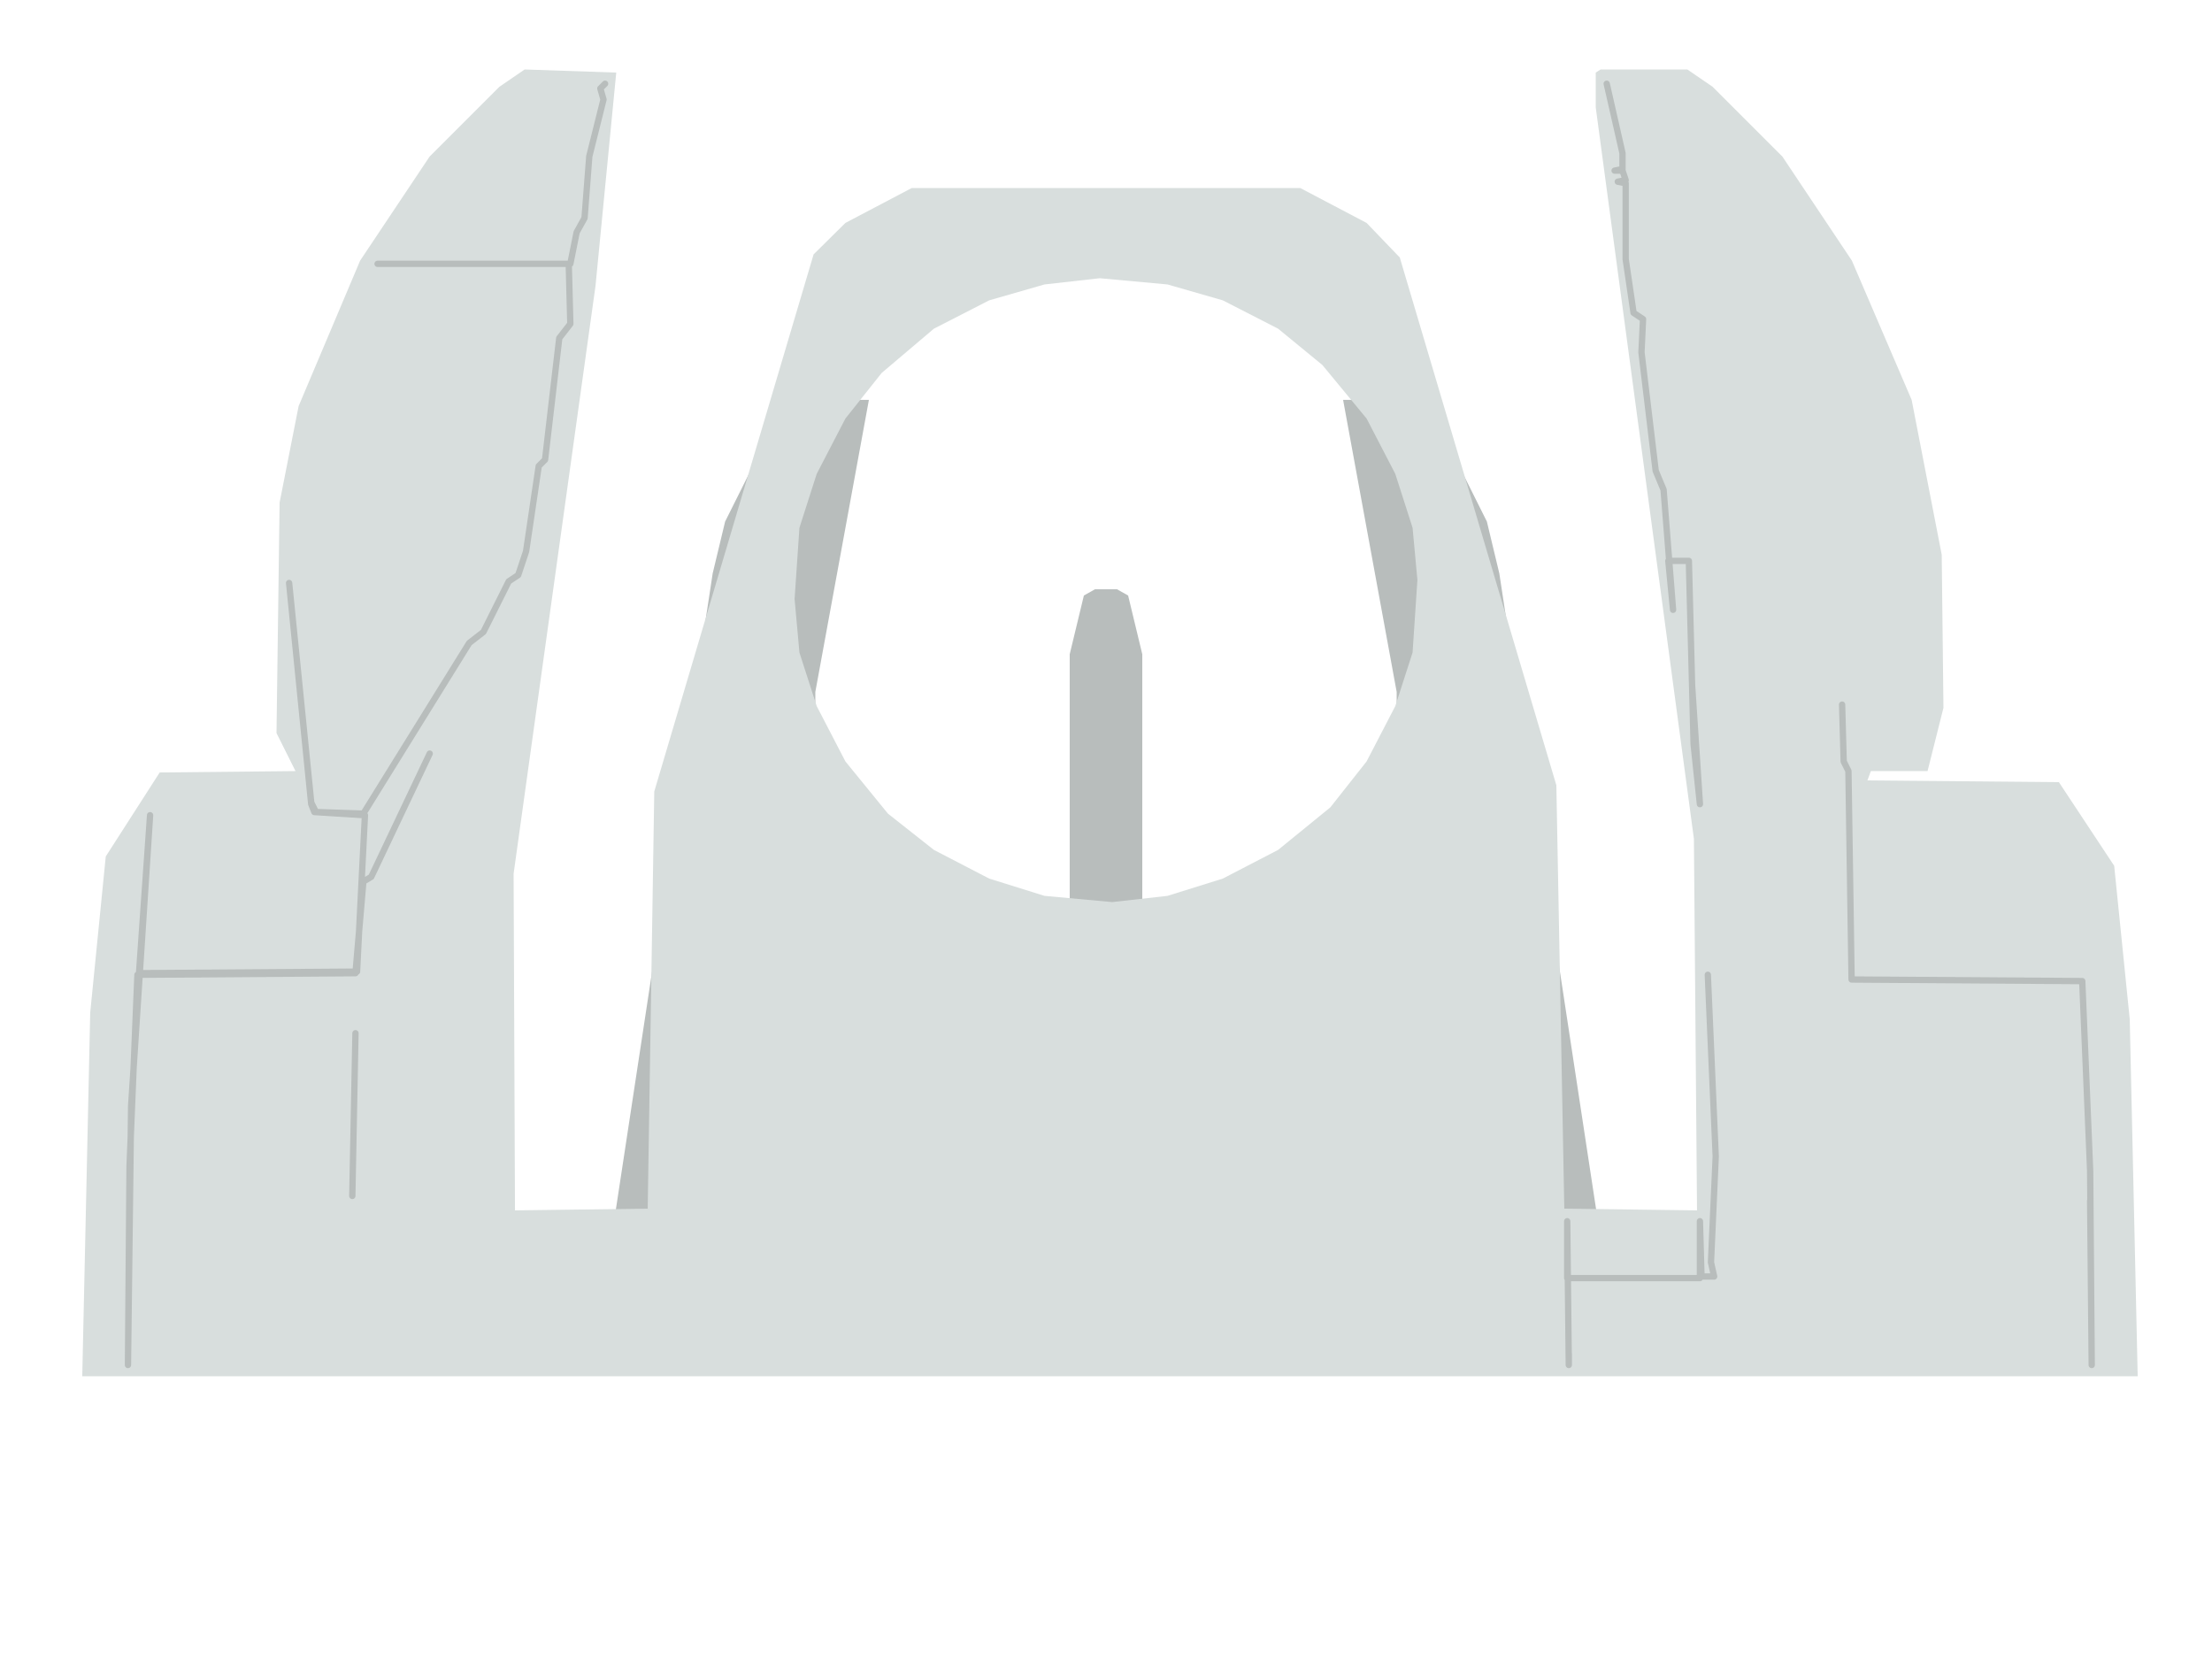
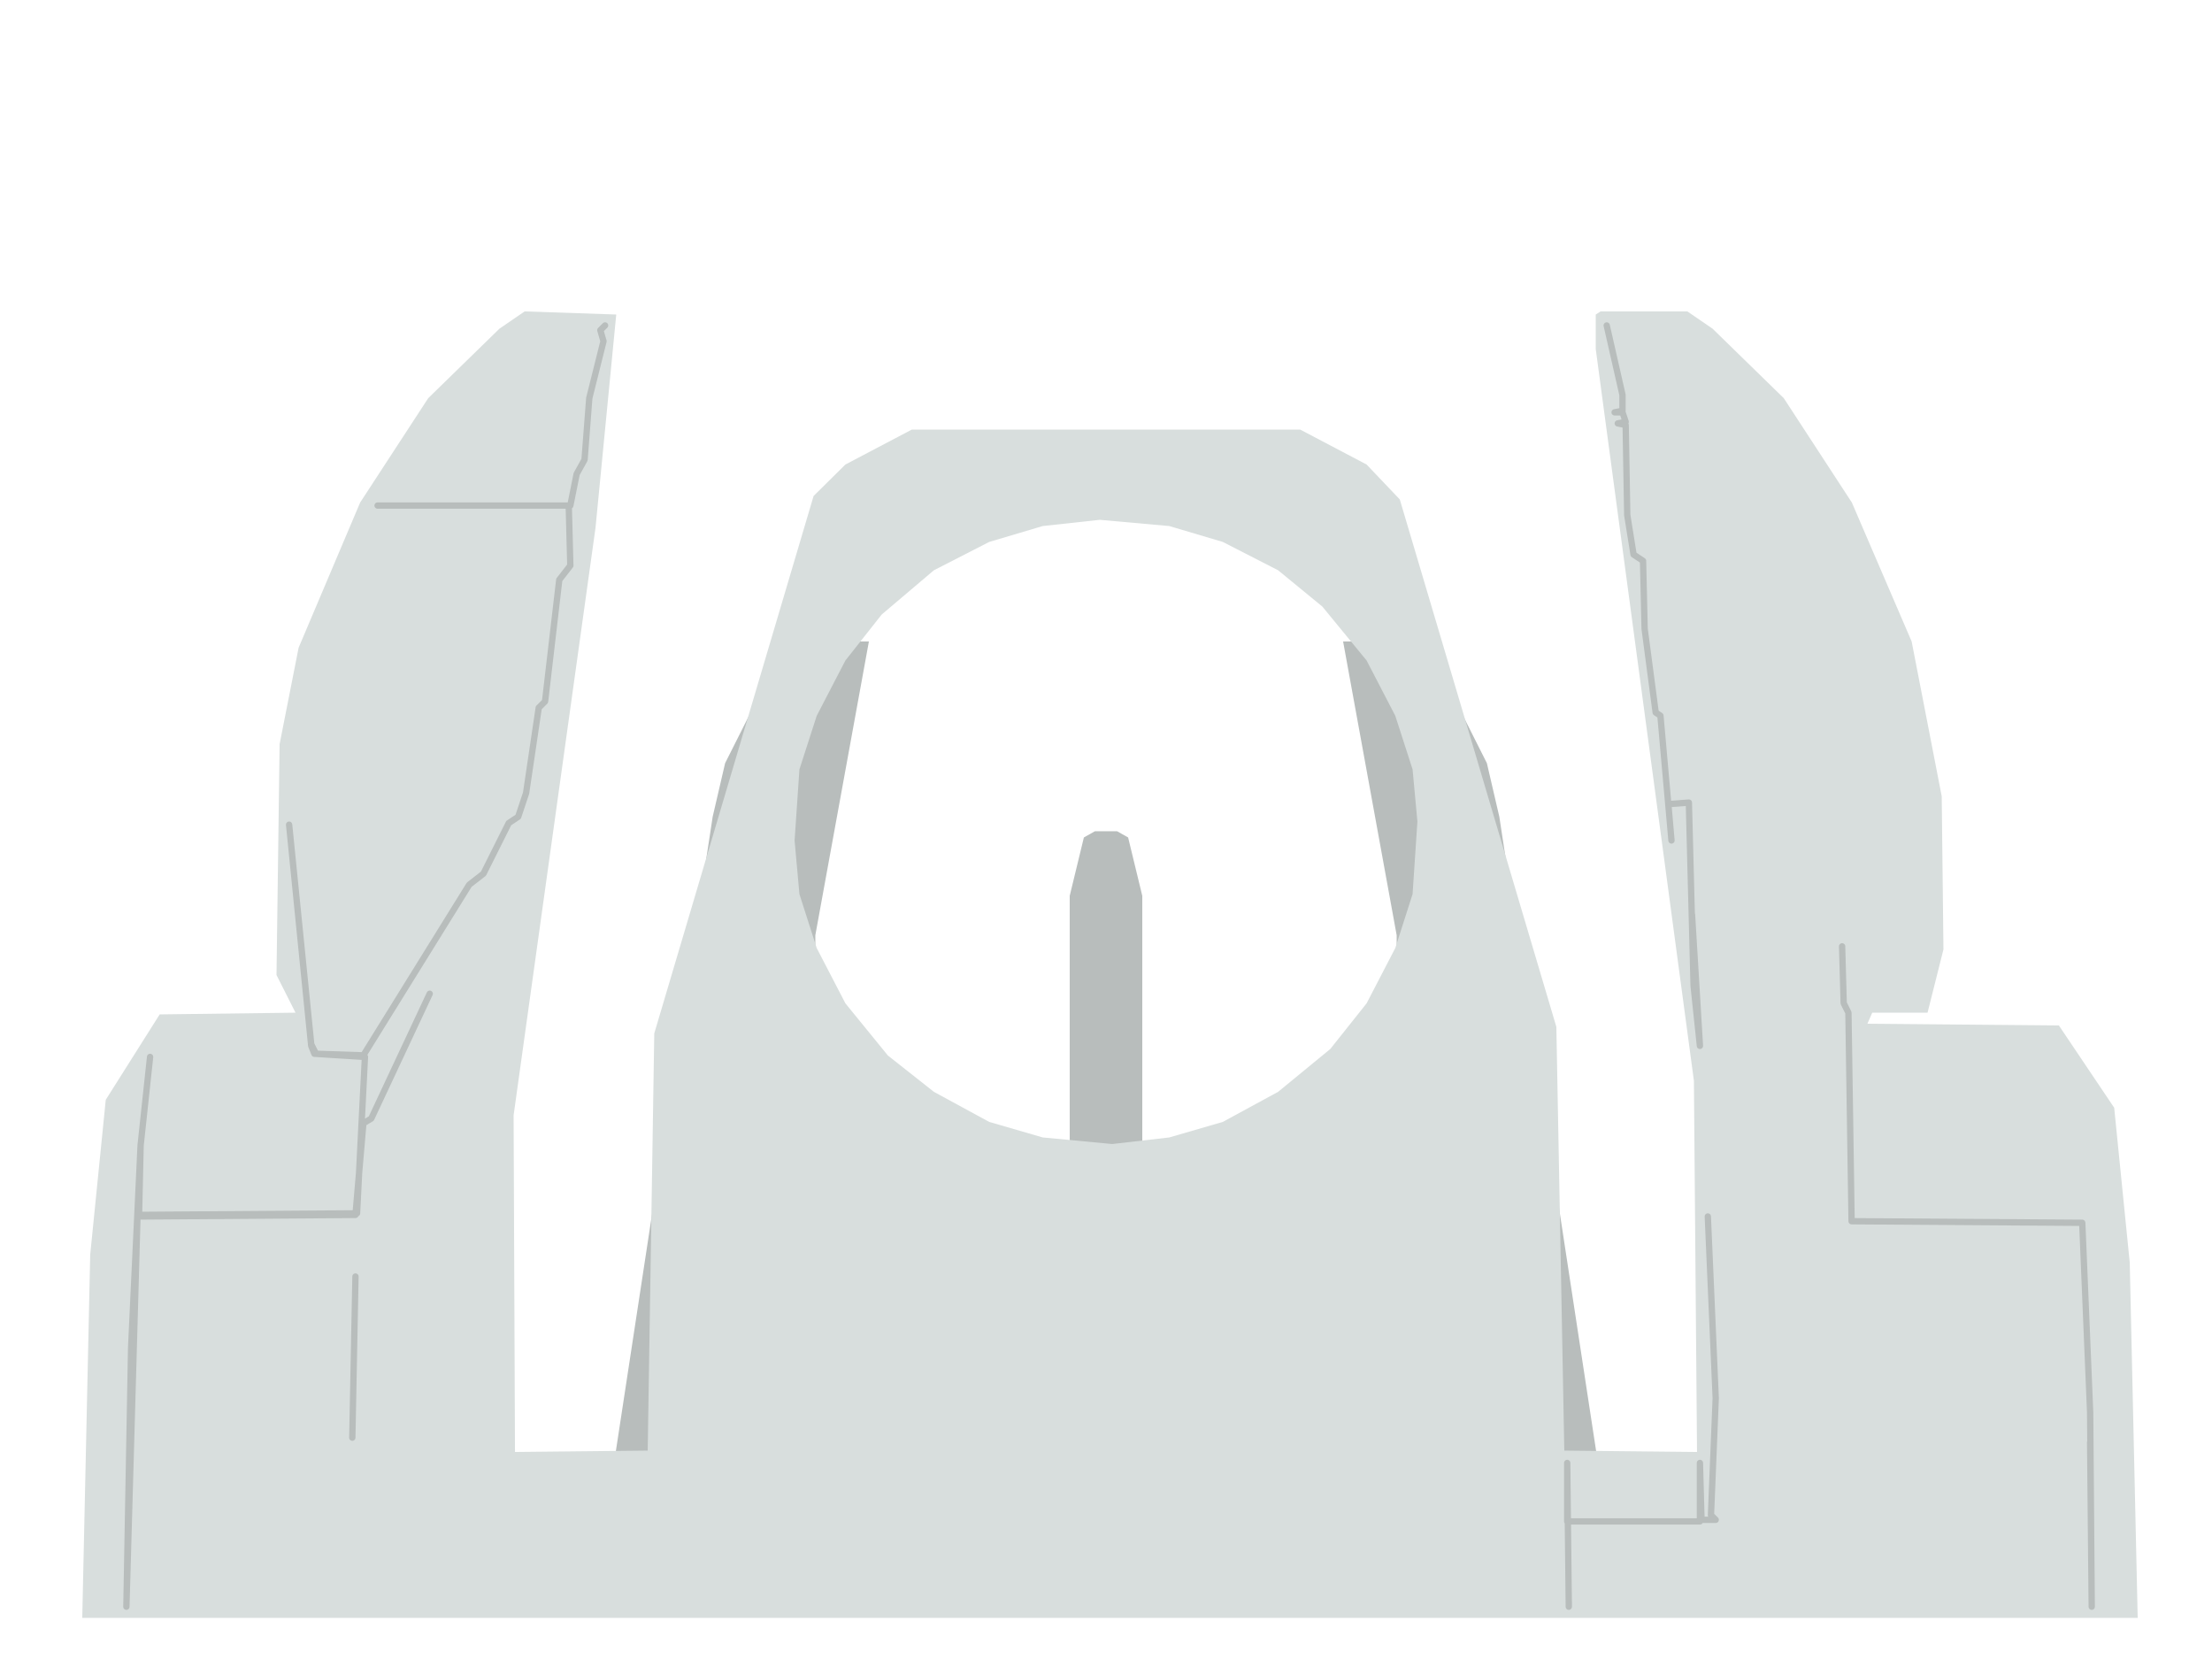
<svg xmlns="http://www.w3.org/2000/svg" viewBox="0 0 64 48">
-   <path d="M22.54,12.66 L21.67,13.71 L20.98,15.09 L20.62,16.59 L17.78,35.25 L46.22,35.25 L43.38,16.59 L43.02,15.09 L42.33,13.71 L41.19,12.39 L40.09,11.57 L38.86,11.57 L40.41,20.02 L40.41,24.41 L38.77,30.67 L33.05,30.63 L33.05,18.93 L32.64,17.23 L32.32,17.05 L31.68,17.05 L31.36,17.23 L30.95,18.93 L30.95,30.63 L25.14,30.58 L23.59,24.41 L23.59,20.02 L25.14,11.57 L23.91,11.57Z" fill="#b8bdbc" fill-rule="evenodd" />
-   <path d="M12.43,4.53 L10.42,7.54 L8.64,11.75 L8.09,14.54 L8.00,21.21 L8.55,22.31 L4.62,22.35 L3.06,24.78 L2.61,29.30 L2.38,39.82 L61.85,39.82 L61.62,29.49 L61.17,25.05 L59.57,22.63 L54.03,22.58 L54.13,22.31 L55.77,22.31 L56.23,20.48 L56.18,16.05 L55.31,11.57 L53.58,7.54 L51.57,4.53 L49.55,2.51 L48.82,2.01 L46.31,2.01 L46.17,2.10 L46.17,3.11 L49.01,24.27 L49.10,35.02 L45.26,34.97 L45.03,22.72 L40.50,7.45 L39.54,6.45 L37.62,5.44 L26.38,5.44 L24.46,6.45 L23.54,7.36 L18.93,22.90 L18.74,34.97 L14.90,35.02 L14.86,25.28 L17.23,8.27 L17.83,2.10 L15.18,2.01 L14.45,2.51Z M31.82,8.05 L33.78,8.23 L35.38,8.69 L36.98,9.51 L38.26,10.56 L39.54,12.11 L40.37,13.71 L40.87,15.27 L41.01,16.78 L40.87,18.88 L40.37,20.43 L39.54,22.03 L38.49,23.36 L36.98,24.59 L35.38,25.42 L33.78,25.92 L32.18,26.10 L30.22,25.92 L28.62,25.42 L27.02,24.59 L25.69,23.54 L24.46,22.03 L23.63,20.43 L23.13,18.88 L22.99,17.33 L23.13,15.27 L23.63,13.71 L24.46,12.11 L25.51,10.79 L27.02,9.51 L28.62,8.69 L30.22,8.23Z" fill="#d8dedd" fill-rule="evenodd" />
+   <path d="M22.54,19.66 L21.67,20.71 L20.98,22.08 L20.62,23.63 L17.78,42.24 L46.22,42.24 L43.38,23.63 L43.02,22.08 L42.33,20.71 L41.19,19.38 L40.09,18.56 L38.86,18.56 L40.41,27.06 L40.41,31.41 L38.77,37.71 L33.05,37.67 L33.05,25.92 L32.64,24.23 L32.32,24.05 L31.68,24.05 L31.36,24.23 L30.95,25.92 L30.95,37.67 L25.14,37.62 L23.59,31.41 L23.59,27.06 L25.14,18.56 L23.91,18.56Z" fill="#b8bdbc" fill-rule="evenodd" />
+   <path d="M12.39,11.52 L10.42,14.54 L8.64,18.74 L8.09,21.53 L8.00,28.21 L8.55,29.30 L4.62,29.35 L3.06,31.82 L2.61,36.30 L2.38,46.81 L61.85,46.81 L61.62,36.53 L61.17,32.05 L59.57,29.67 L54.03,29.62 L54.17,29.30 L55.77,29.30 L56.23,27.47 L56.18,23.04 L55.31,18.56 L53.58,14.54 L51.61,11.52 L49.55,9.51 L48.82,9.01 L46.31,9.01 L46.17,9.10 L46.17,10.10 L49.01,31.27 L49.10,42.01 L45.26,41.97 L45.03,29.71 L40.50,14.45 L39.54,13.44 L37.62,12.43 L26.38,12.43 L24.46,13.44 L23.54,14.35 L18.93,29.90 L18.74,41.97 L14.90,42.01 L14.86,32.27 L17.23,15.27 L17.83,9.10 L15.18,9.01 L14.45,9.51Z M31.82,15.04 L33.83,15.22 L35.38,15.68 L36.98,16.50 L38.26,17.55 L39.54,19.11 L40.37,20.71 L40.87,22.26 L41.01,23.77 L40.87,25.87 L40.37,27.43 L39.54,29.03 L38.49,30.35 L36.98,31.59 L35.38,32.46 L33.83,32.91 L32.18,33.10 L30.17,32.91 L28.62,32.46 L27.02,31.59 L25.69,30.54 L24.46,29.03 L23.63,27.43 L23.13,25.87 L22.99,24.32 L23.13,22.26 L23.63,20.71 L24.46,19.11 L25.51,17.78 L27.02,16.50 L28.62,15.68 L30.17,15.22Z" fill="#d8dedd" fill-rule="evenodd" />
  <g transform="scale(0.04571)" fill="none" stroke="#b8bdbc" stroke-width="4.0" stroke-linecap="round" stroke-linejoin="round">
-     <path d="M383,53 L380,56 L382,63 L373,99 L370,138 L365,147 L361,167 L239,167 L360,167 L361,205 L354,214 L345,291 L341,295 L333,349 L328,364 L322,368 L306,400 L297,407 L230,515 L200,514 L197,508 L183,369 L197,509 L199,514 L231,516 L226,615 L88,616 L95,516 L83,700 L81,864 L82,738 L87,617 L225,616 L230,558 L235,555 L272,477" />
-     <path d="M1017,53 L1027,97 L1027,107 L1022,108 L1027,108 L1029,114 L1024,115 L1029,116 L1029,164 L1034,198 L1040,202 L1039,223 L1048,298 L1053,310 L1059,386 L1056,355 L1069,355 L1072,471 L1076,509 L1071,433" />
-     <path d="M1166,446 L1167,482 L1170,488 L1172,620 L1318,621 L1323,741 L1324,864 L1323,760" />
-     <path d="M1081,617 L1086,732 L1083,799 L1085,808 L1077,808 L1076,773 L1076,809 L992,809 L992,773 L993,864 L993,857" />
-     <path d="M225,654 L223,757" />
+     <path d="M383,206 L380,209 L382,216 L373,252 L370,291 L365,300 L361,320 L239,320 L360,320 L361,358 L354,367 L345,444 L341,448 L333,502 L328,517 L322,521 L306,553 L297,560 L230,668 L200,667 L197,661 L183,522 L197,662 L199,667 L231,669 L226,768 L88,769 L89,725 L95,669 L89,725 L83,853 L80,1017 L87,770 L225,769 L230,711 L235,708 L272,629" />
+     <path d="M1017,206 L1027,250 L1027,260 L1022,261 L1027,261 L1029,267 L1024,268 L1029,269 L1030,326 L1034,351 L1040,355 L1041,398 L1048,451 L1051,453 L1058,532 L1056,509 L1069,508 L1072,624 L1076,662 L1071,579" />
+     <path d="M1166,599 L1167,635 L1170,641 L1172,773 L1318,774 L1323,894 L1324,1017 L1323,913" />
+     <path d="M1081,770 L1086,885 L1083,959 L1086,962 L1077,962 L1076,926 L1076,963 L992,963 L992,926 L993,1017 L993,1014" />
+     <path d="M225,808 L223,910" />
  </g>
</svg>
